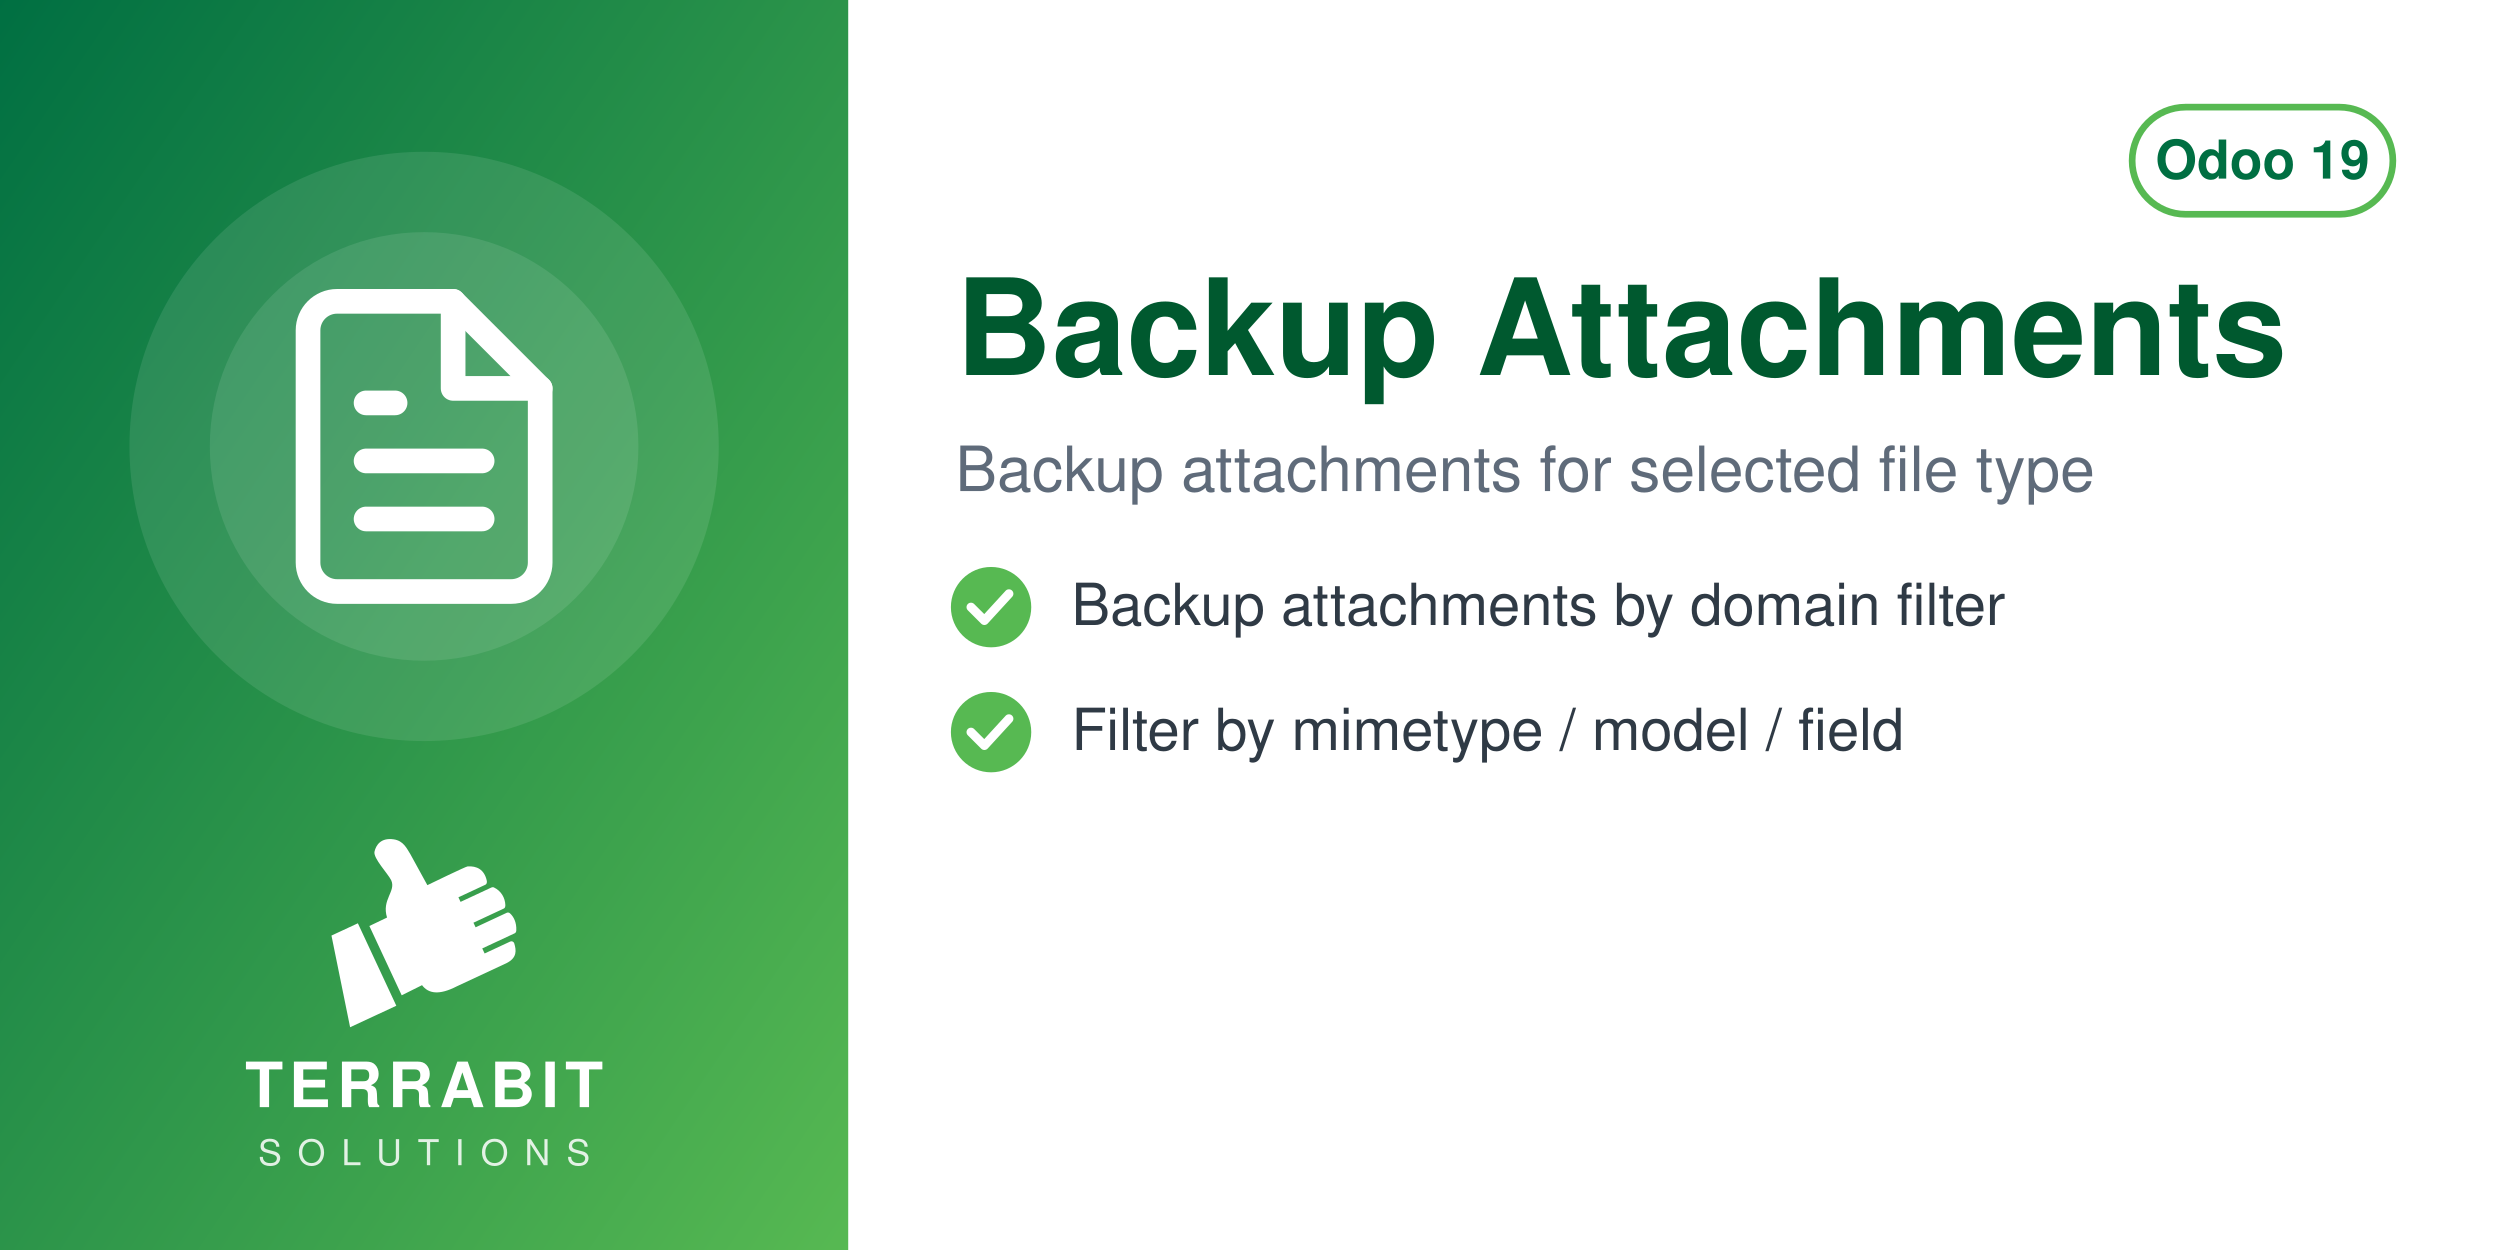
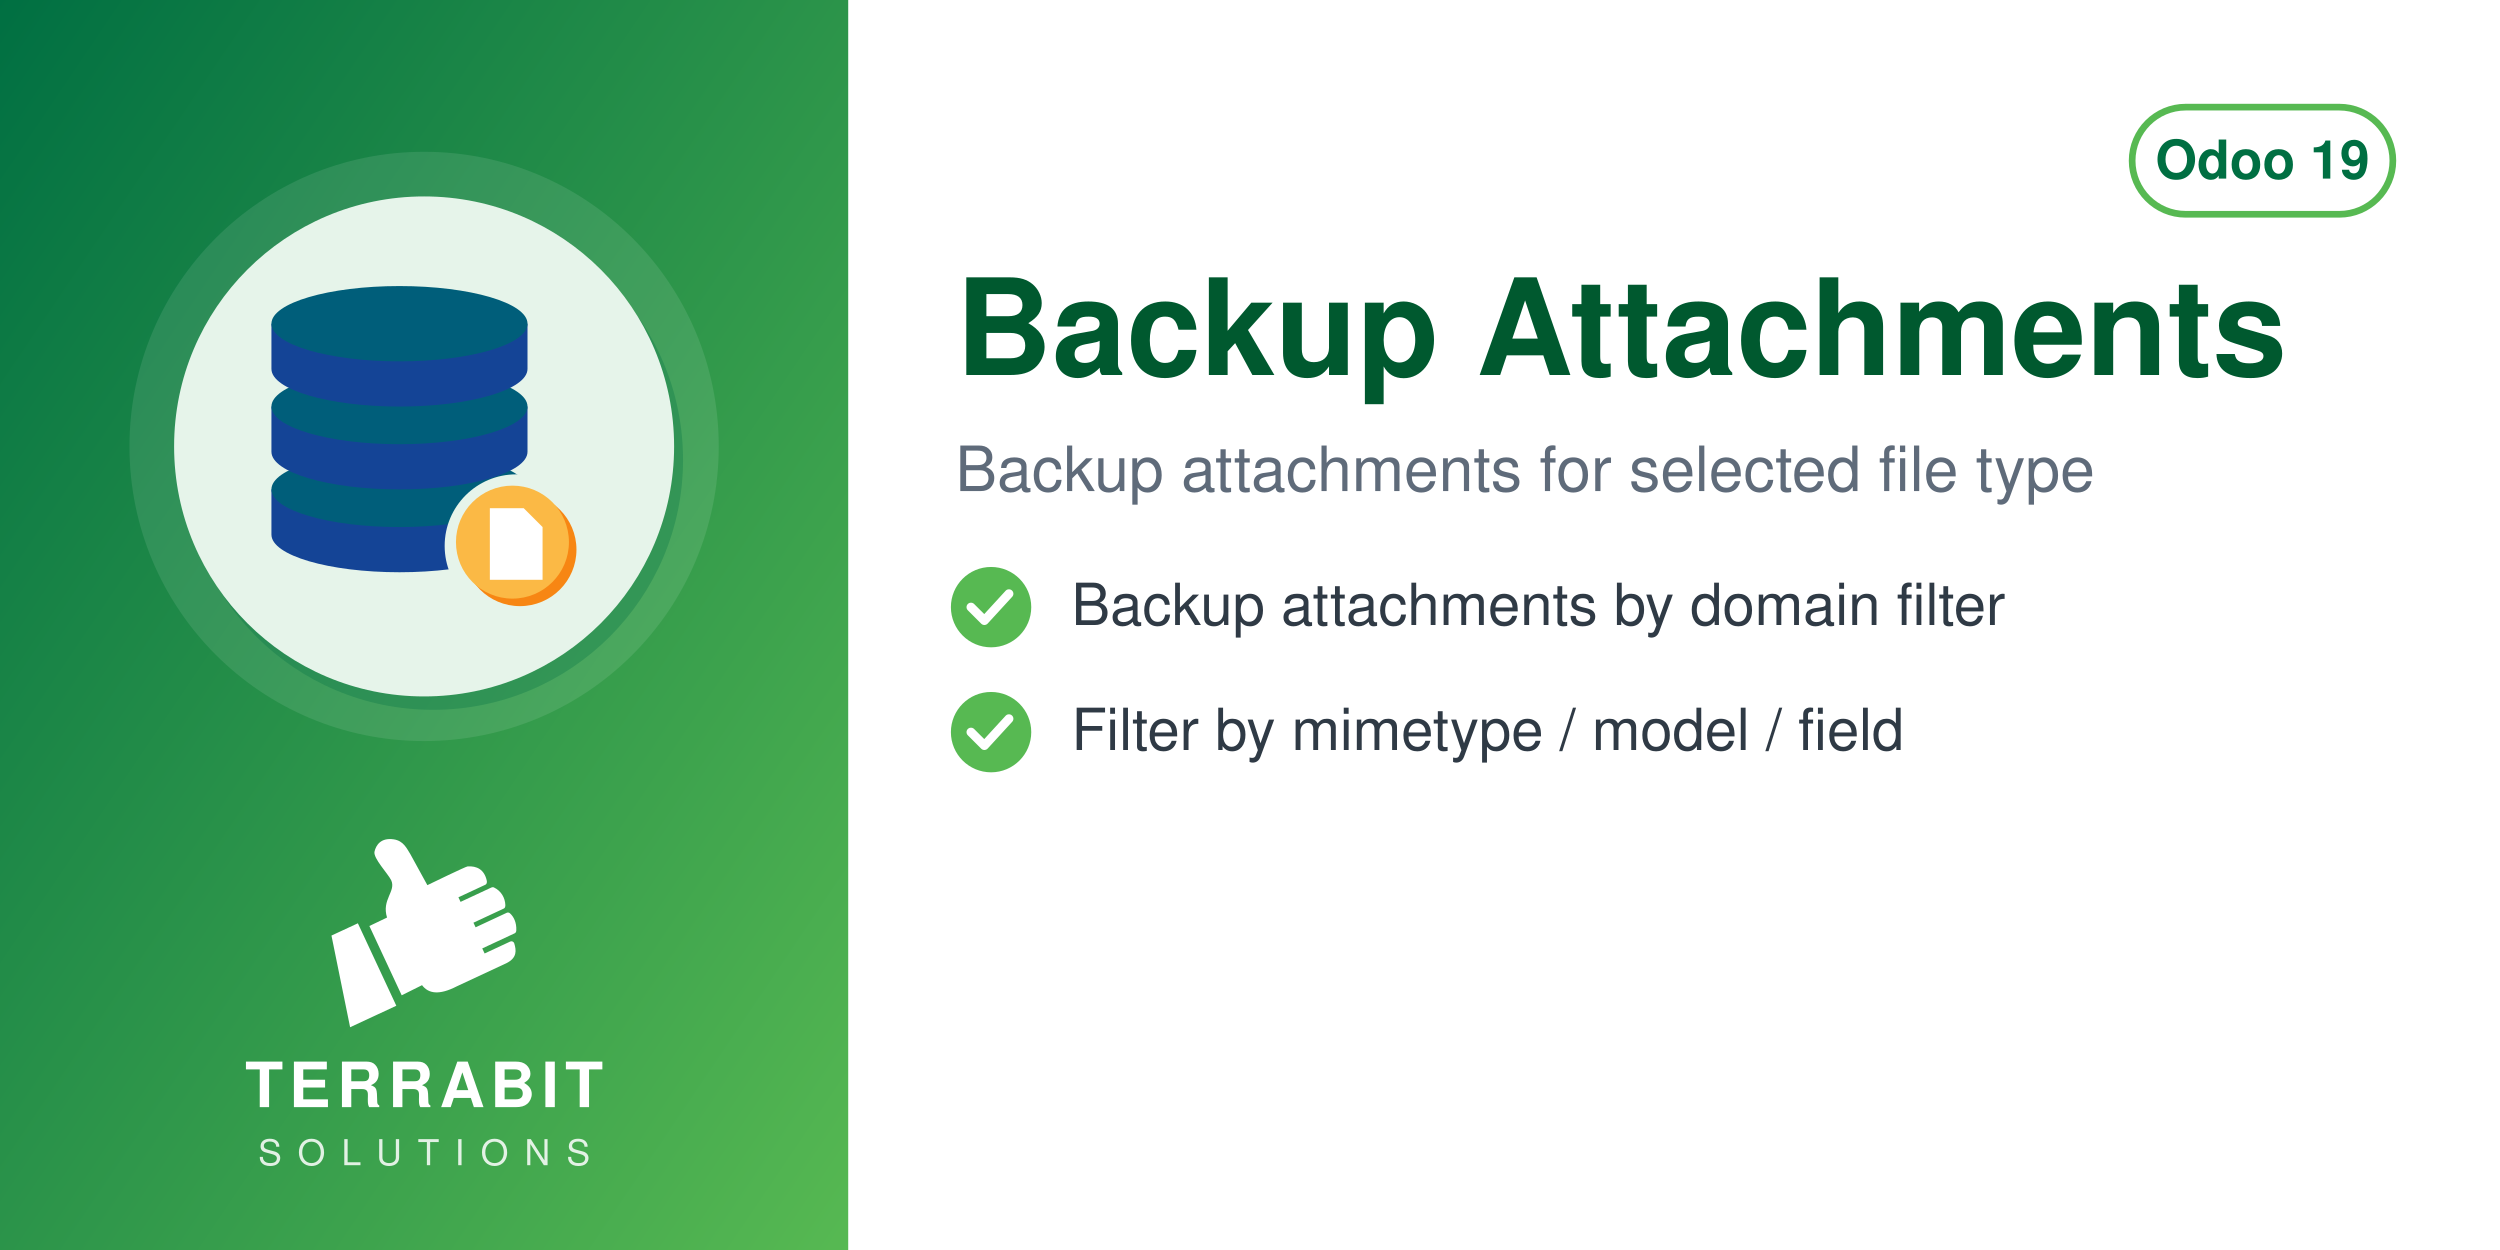
<svg xmlns="http://www.w3.org/2000/svg" width="560" height="280" viewBox="0 0 560 280">
  <defs>
    <linearGradient id="g" x1="0" y1="0" x2="1" y2="1">
      <stop offset="0" stop-color="#006F42" />
      <stop offset="1" stop-color="#57B952" />
    </linearGradient>
  </defs>
  <rect width="560" height="280" fill="#FFFFFF" />
  <rect width="190" height="280" fill="url(#g)" />
  <circle cx="95.0" cy="100" r="66" fill="white" opacity="0.10" />
-   <circle cx="95.0" cy="100" r="48" fill="white" opacity="0.10" />
-   <svg x="56.0" y="61.0" width="78" height="78" viewBox="0 0 24 24">
-     <g fill="none" stroke="white" stroke-width="1.7" stroke-linecap="round" stroke-linejoin="round">
-       <path d="M14 2H6a2 2 0 0 0-2 2v16a2 2 0 0 0 2 2h12a2 2 0 0 0 2-2V8z" />
-       <path d="M14 2v6h6M8 13h8M8 17h8M8 9h2" />
+   <circle cx="97.0" cy="103" r="56" fill="#006F42" opacity="0.30" />
+   <circle cx="95.0" cy="100" r="56" fill="#E6F4EA" />
+   <svg x="54.0" y="59.0" width="82" height="82" viewBox="0 0 100 100" preserveAspectRatio="xMidYMid meet">
+     <g transform="translate(-4.05,-2.04) scale(1.0287)">
+       <defs>
+         <mask id="mi-cut" maskUnits="userSpaceOnUse" x="-20" y="-20" width="140" height="140">
+           <rect x="-20" y="-20" width="140" height="140" fill="#fff" />
+           <circle cx="77" cy="77" r="19" fill="#000" />
+         </mask>
+       </defs>
+       <g mask="url(#mi-cut)">
+         <path d="M12,62 v12 a34,10 0 0 0 68,0 v-12z" fill="#144496" />
+         <ellipse cx="46" cy="62" rx="34" ry="10" fill="#005E7A" />
+         <path d="M12,40 v12 a34,10 0 0 0 68,0 v-12z" fill="#144496" />
+         <ellipse cx="46" cy="40" rx="34" ry="10" fill="#005E7A" />
+         <path d="M12,18 v12 a34,10 0 0 0 68,0 v-12z" fill="#144496" />
+         <ellipse cx="46" cy="18" rx="34" ry="10" fill="#005E7A" />
+       </g>
+       <circle cx="78" cy="78" r="15" fill="#F78613" />
+       <circle cx="76" cy="76" r="15" fill="#FBB945" />
+       <path d="M70,67 h9 l5,5 v14 h-14z" fill="#FFFFFF" />
    </g>
  </svg>
  <svg x="72.0" y="186" width="46" height="46" viewBox="4045 2535 3400 3400" preserveAspectRatio="xMidYMid meet">
    <path fill="#FFFFFF" d="M4648.32 4073.59l636.59 1365.17 -765.09 355.96 -308.63 -1517.87 437.13 -203.26zm725.61 1192.32l336.75 -167.88c105.65,140.85 282.69,170.72 576.82,18.8l819.92 -382.33c181.4,-90.13 164.26,-214.57 130.07,-328.43 -4.28,-14.25 -13.68,-24.81 -27.34,-30.7 -13.67,-5.89 -27.61,-5.11 -41.09,1.18l-422.32 196.93 -39.04 -83.72 538.07 -250.91c16.64,-7.76 24.7,-27.69 25.58,-46.04 6.48,-134.33 -44.36,-230.89 -105.84,-285.23 -15.2,-13.44 -35.71,-15.59 -54.12,-7l-513.92 239.64 -35.6 -76.34 506.31 -236.1c17.69,-8.25 22.52,-36.93 21.83,-56.45 -4.1,-117.31 -67.62,-232.74 -187.72,-290.66 -13.94,-6.72 -28.64,-6.36 -42.69,0.19l-511.21 238.38 -35.37 -75.86 448.98 -209.36c20.44,-9.53 25.81,-42.28 21.02,-64.32 -41.02,-189.07 -167.92,-247.8 -318.14,-237.87 -29.39,1.94 -589.86,273.16 -665.95,310.54l-281.84 -513.57c-59.06,-93.13 -112.7,-221.7 -276.47,-245.13 -211.24,-30.22 -291.56,94.38 -316.89,203.13 -25.32,108.75 223.84,365.99 276.05,473.69 85.52,184.27 -161.86,318.11 -68.41,617.99l-292.54 139.94 535.09 1147.51z" />
  </svg>
  <text x="95.0" y="248" text-anchor="middle" font-family="Helvetica,Arial,sans-serif" font-size="14" font-weight="800" letter-spacing="1.4" fill="white">TERRABIT</text>
  <text x="95.0" y="261" text-anchor="middle" font-family="Helvetica,Arial,sans-serif" font-size="8" font-weight="500" letter-spacing="3.6" fill="white" opacity="0.85">SOLUTIONS</text>
  <g>
    <rect x="477.6" y="24" width="58.4" height="24" rx="12" fill="none" stroke="#57B952" stroke-width="1.5" />
    <text x="506.8" y="40" text-anchor="middle" font-family="Helvetica,Arial,sans-serif" font-size="12" font-weight="700" fill="#006F42">Odoo 19</text>
  </g>
  <text x="214" y="84" font-family="Helvetica,Arial,sans-serif" font-size="30" font-weight="700" fill="#00592F">Backup Attachments</text>
  <text x="214" y="110" font-family="Helvetica,Arial,sans-serif" font-size="14" fill="#5F6B7A">Backup attachments for selected file type</text>
  <circle cx="222" cy="136" r="9" fill="#57B952" />
  <path d="M217.5 136 l3 3 l5.5 -6" fill="none" stroke="white" stroke-width="2" stroke-linecap="round" stroke-linejoin="round" />
  <text x="240" y="140" font-family="Helvetica,Arial,sans-serif" font-size="13" fill="#2F3A45">Backup attachments by domain filter</text>
  <circle cx="222" cy="164" r="9" fill="#57B952" />
  <path d="M217.5 164 l3 3 l5.5 -6" fill="none" stroke="white" stroke-width="2" stroke-linecap="round" stroke-linejoin="round" />
  <text x="240" y="168" font-family="Helvetica,Arial,sans-serif" font-size="13" fill="#2F3A45">Filter by mimetype / model / field</text>
</svg>
